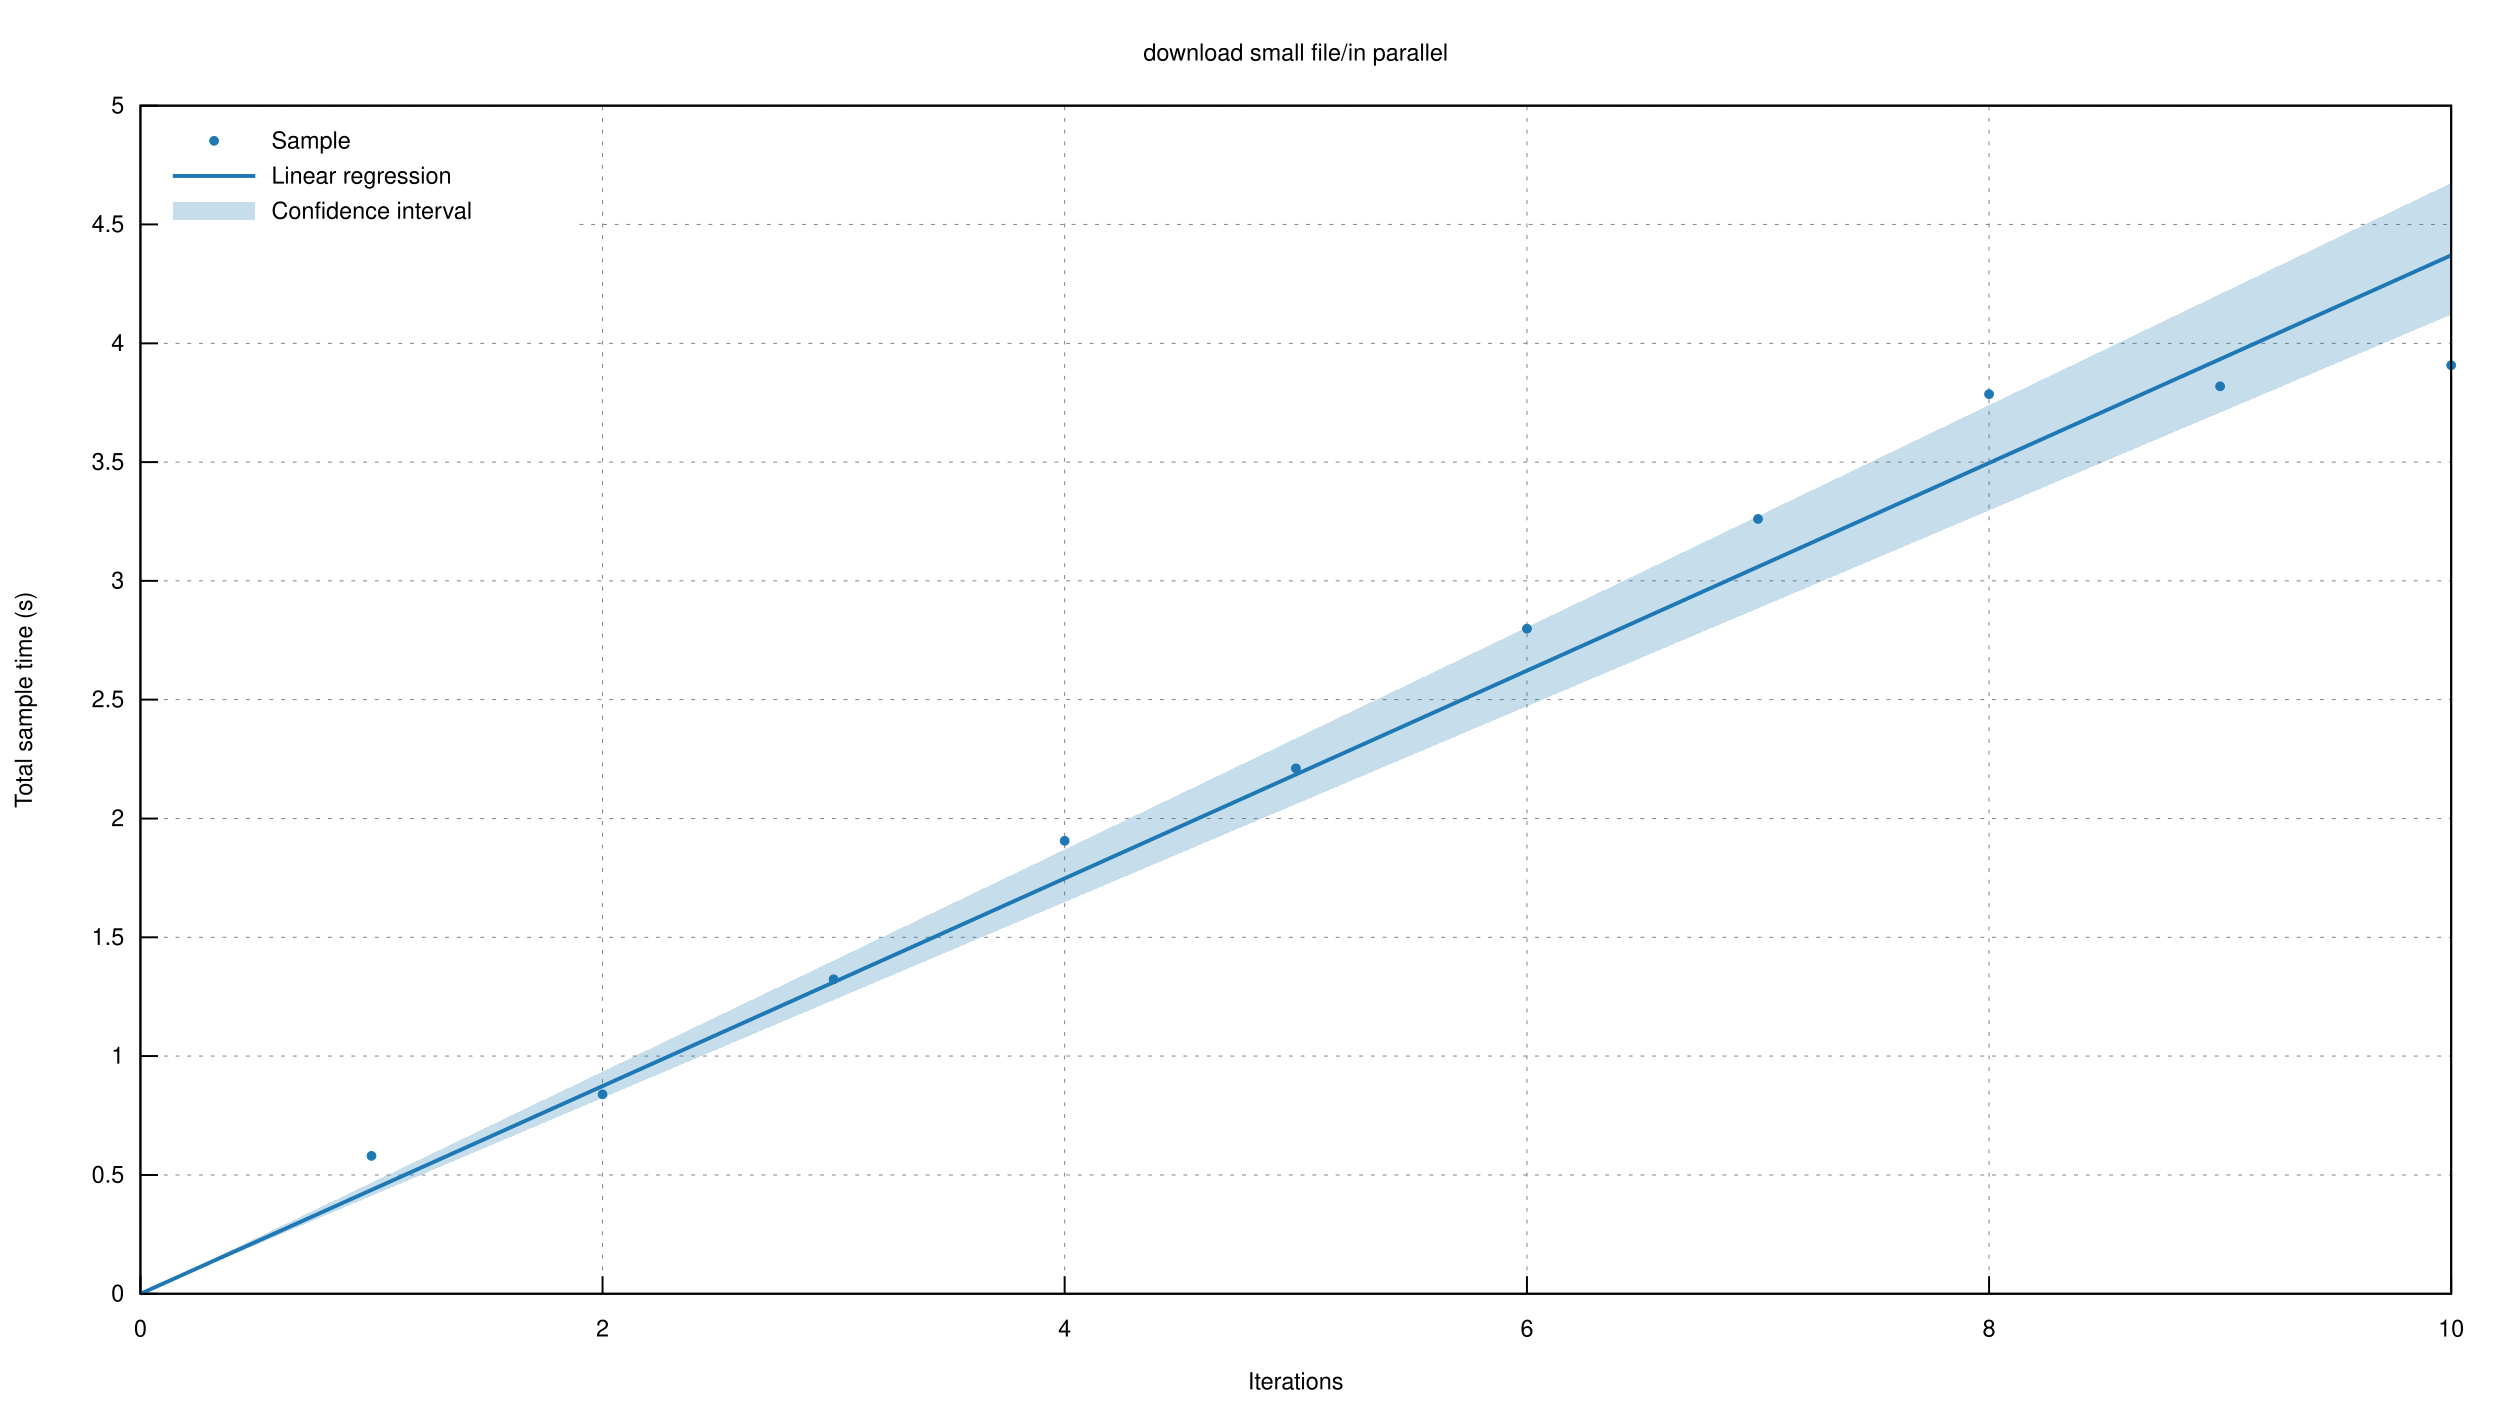
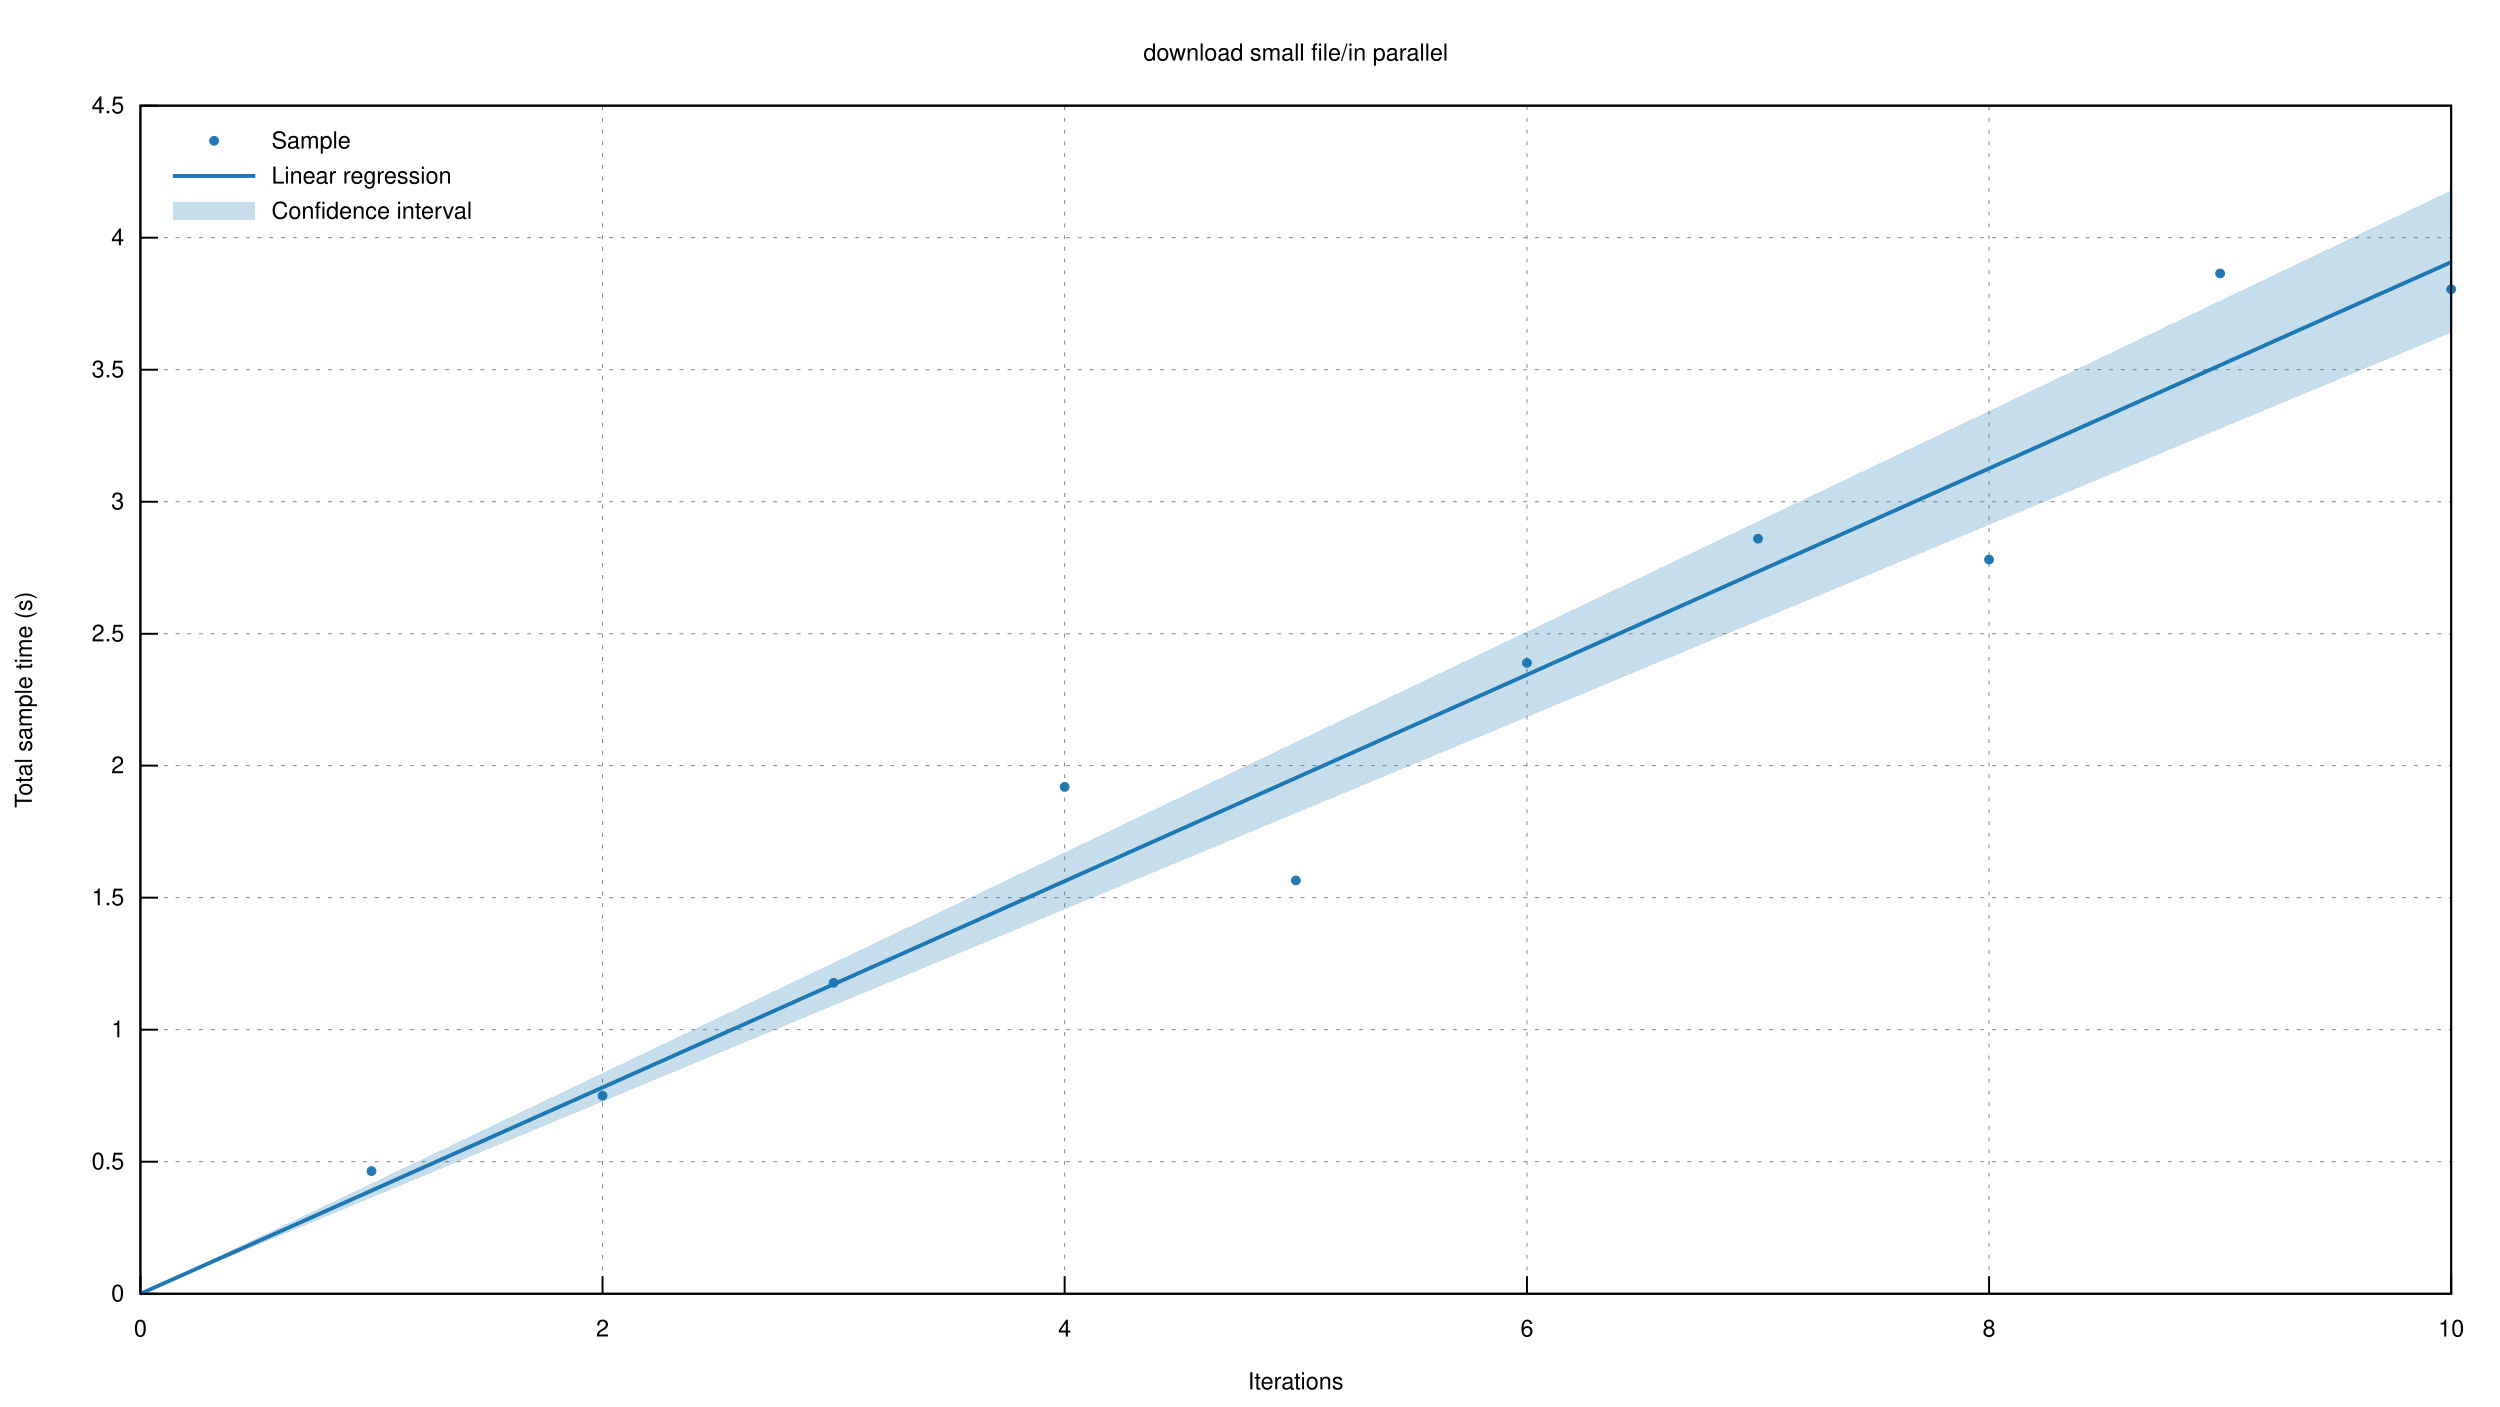
<svg xmlns="http://www.w3.org/2000/svg" xmlns:xlink="http://www.w3.org/1999/xlink" viewBox="0 0 1280 720">
  <g id="gnuplot_canvas">
    <rect x="0" y="0" width="1280" height="720" fill="none" />
    <defs>
      <circle id="gpDot" r="0.5" stroke-width="0.5" stroke="currentColor" />
      <path id="gpPt0" stroke-width="0.222" stroke="currentColor" d="M-1,0 h2 M0,-1 v2" />
      <path id="gpPt1" stroke-width="0.222" stroke="currentColor" d="M-1,-1 L1,1 M1,-1 L-1,1" />
      <path id="gpPt2" stroke-width="0.222" stroke="currentColor" d="M-1,0 L1,0 M0,-1 L0,1 M-1,-1 L1,1 M-1,1 L1,-1" />
      <rect id="gpPt3" stroke-width="0.222" stroke="currentColor" x="-1" y="-1" width="2" height="2" />
      <rect id="gpPt4" stroke-width="0.222" stroke="currentColor" fill="currentColor" x="-1" y="-1" width="2" height="2" />
      <circle id="gpPt5" stroke-width="0.222" stroke="currentColor" cx="0" cy="0" r="1" />
      <use xlink:href="#gpPt5" id="gpPt6" fill="currentColor" stroke="none" />
      <path id="gpPt7" stroke-width="0.222" stroke="currentColor" d="M0,-1.33 L-1.33,0.67 L1.33,0.67 z" />
      <use xlink:href="#gpPt7" id="gpPt8" fill="currentColor" stroke="none" />
      <use xlink:href="#gpPt7" id="gpPt9" stroke="currentColor" transform="rotate(180)" />
      <use xlink:href="#gpPt9" id="gpPt10" fill="currentColor" stroke="none" />
      <use xlink:href="#gpPt3" id="gpPt11" stroke="currentColor" transform="rotate(45)" />
      <use xlink:href="#gpPt11" id="gpPt12" fill="currentColor" stroke="none" />
      <path id="gpPt13" stroke-width="0.222" stroke="currentColor" d="M0,1.330 L1.265,0.411 L0.782,-1.067 L-0.782,-1.076 L-1.265,0.411 z" />
      <use xlink:href="#gpPt13" id="gpPt14" fill="currentColor" stroke="none" />
      <filter id="textbox" filterUnits="objectBoundingBox" x="0" y="0" height="1" width="1">
        <feFlood flood-color="white" flood-opacity="1" result="bgnd" />
        <feComposite in="SourceGraphic" in2="bgnd" operator="atop" />
      </filter>
      <filter id="greybox" filterUnits="objectBoundingBox" x="0" y="0" height="1" width="1">
        <feFlood flood-color="lightgrey" flood-opacity="1" result="grey" />
        <feComposite in="SourceGraphic" in2="grey" operator="atop" />
      </filter>
    </defs>
    <g fill="none" color="white" stroke="currentColor" stroke-width="1.00" stroke-linecap="butt" stroke-linejoin="miter">
</g>
    <g fill="none" color="black" stroke="currentColor" stroke-width="1.00" stroke-linecap="butt" stroke-linejoin="miter">
</g>
    <g fill="none" color="black" stroke="black" stroke-width="0.50" stroke-linecap="butt" stroke-linejoin="miter">
</g>
    <g fill="none" color="gray" stroke="currentColor" stroke-width="0.50" stroke-linecap="butt" stroke-linejoin="miter">
      <path stroke="gray" stroke-dasharray="2,4" class="gridline" d="M71.9,662.4 L1255.0,662.4  " />
    </g>
    <g fill="none" color="gray" stroke="gray" stroke-width="1.00" stroke-linecap="butt" stroke-linejoin="miter">
</g>
    <g fill="none" color="black" stroke="currentColor" stroke-width="1.00" stroke-linecap="butt" stroke-linejoin="miter">
      <path stroke="black" d="M71.9,662.4 L80.9,662.4  " />
      <g transform="translate(63.6,666.3)" stroke="none" fill="black" font-family="Helvetica" font-size="12.00" text-anchor="end">
        <text>
          <tspan font-family="Helvetica"> 0</tspan>
        </text>
      </g>
    </g>
    <g fill="none" color="black" stroke="currentColor" stroke-width="1.00" stroke-linecap="butt" stroke-linejoin="miter">
</g>
    <g fill="none" color="black" stroke="black" stroke-width="0.50" stroke-linecap="butt" stroke-linejoin="miter">
</g>
    <g fill="none" color="gray" stroke="currentColor" stroke-width="0.50" stroke-linecap="butt" stroke-linejoin="miter">
-       <path stroke="gray" stroke-dasharray="2,4" class="gridline" d="M71.9,601.6 L1255.0,601.6  " />
-     </g>
-     <g fill="none" color="gray" stroke="gray" stroke-width="1.00" stroke-linecap="butt" stroke-linejoin="miter">
- </g>
-     <g fill="none" color="black" stroke="currentColor" stroke-width="1.00" stroke-linecap="butt" stroke-linejoin="miter">
-       <path stroke="black" d="M71.9,601.6 L80.9,601.6  " />
-       <g transform="translate(63.6,605.5)" stroke="none" fill="black" font-family="Helvetica" font-size="12.00" text-anchor="end">
+       <path stroke="gray" stroke-dasharray="2,4" class="gridline" d="M71.9,594.8 L1255.0,594.8  " />
+     </g>
+     <g fill="none" color="gray" stroke="gray" stroke-width="1.00" stroke-linecap="butt" stroke-linejoin="miter">
+ </g>
+     <g fill="none" color="black" stroke="currentColor" stroke-width="1.00" stroke-linecap="butt" stroke-linejoin="miter">
+       <path stroke="black" d="M71.9,594.8 L80.9,594.8  " />
+       <g transform="translate(63.6,598.7)" stroke="none" fill="black" font-family="Helvetica" font-size="12.00" text-anchor="end">
        <text>
          <tspan font-family="Helvetica"> 0.5</tspan>
        </text>
      </g>
    </g>
    <g fill="none" color="black" stroke="currentColor" stroke-width="1.00" stroke-linecap="butt" stroke-linejoin="miter">
</g>
    <g fill="none" color="black" stroke="black" stroke-width="0.50" stroke-linecap="butt" stroke-linejoin="miter">
</g>
    <g fill="none" color="gray" stroke="currentColor" stroke-width="0.50" stroke-linecap="butt" stroke-linejoin="miter">
-       <path stroke="gray" stroke-dasharray="2,4" class="gridline" d="M71.9,540.7 L1255.0,540.7  " />
-     </g>
-     <g fill="none" color="gray" stroke="gray" stroke-width="1.00" stroke-linecap="butt" stroke-linejoin="miter">
- </g>
-     <g fill="none" color="black" stroke="currentColor" stroke-width="1.00" stroke-linecap="butt" stroke-linejoin="miter">
-       <path stroke="black" d="M71.9,540.7 L80.9,540.7  " />
-       <g transform="translate(63.6,544.6)" stroke="none" fill="black" font-family="Helvetica" font-size="12.00" text-anchor="end">
+       <path stroke="gray" stroke-dasharray="2,4" class="gridline" d="M71.9,527.2 L1255.0,527.2  " />
+     </g>
+     <g fill="none" color="gray" stroke="gray" stroke-width="1.00" stroke-linecap="butt" stroke-linejoin="miter">
+ </g>
+     <g fill="none" color="black" stroke="currentColor" stroke-width="1.00" stroke-linecap="butt" stroke-linejoin="miter">
+       <path stroke="black" d="M71.9,527.2 L80.9,527.2  " />
+       <g transform="translate(63.6,531.1)" stroke="none" fill="black" font-family="Helvetica" font-size="12.00" text-anchor="end">
        <text>
          <tspan font-family="Helvetica"> 1</tspan>
        </text>
      </g>
    </g>
    <g fill="none" color="black" stroke="currentColor" stroke-width="1.00" stroke-linecap="butt" stroke-linejoin="miter">
</g>
    <g fill="none" color="black" stroke="black" stroke-width="0.50" stroke-linecap="butt" stroke-linejoin="miter">
</g>
    <g fill="none" color="gray" stroke="currentColor" stroke-width="0.50" stroke-linecap="butt" stroke-linejoin="miter">
-       <path stroke="gray" stroke-dasharray="2,4" class="gridline" d="M71.9,479.9 L1255.0,479.9  " />
-     </g>
-     <g fill="none" color="gray" stroke="gray" stroke-width="1.00" stroke-linecap="butt" stroke-linejoin="miter">
- </g>
-     <g fill="none" color="black" stroke="currentColor" stroke-width="1.00" stroke-linecap="butt" stroke-linejoin="miter">
-       <path stroke="black" d="M71.9,479.9 L80.9,479.9  " />
-       <g transform="translate(63.6,483.8)" stroke="none" fill="black" font-family="Helvetica" font-size="12.00" text-anchor="end">
+       <path stroke="gray" stroke-dasharray="2,4" class="gridline" d="M71.9,459.6 L1255.0,459.6  " />
+     </g>
+     <g fill="none" color="gray" stroke="gray" stroke-width="1.00" stroke-linecap="butt" stroke-linejoin="miter">
+ </g>
+     <g fill="none" color="black" stroke="currentColor" stroke-width="1.00" stroke-linecap="butt" stroke-linejoin="miter">
+       <path stroke="black" d="M71.9,459.6 L80.9,459.6  " />
+       <g transform="translate(63.6,463.5)" stroke="none" fill="black" font-family="Helvetica" font-size="12.00" text-anchor="end">
        <text>
          <tspan font-family="Helvetica"> 1.5</tspan>
        </text>
      </g>
    </g>
    <g fill="none" color="black" stroke="currentColor" stroke-width="1.00" stroke-linecap="butt" stroke-linejoin="miter">
</g>
    <g fill="none" color="black" stroke="black" stroke-width="0.50" stroke-linecap="butt" stroke-linejoin="miter">
</g>
    <g fill="none" color="gray" stroke="currentColor" stroke-width="0.50" stroke-linecap="butt" stroke-linejoin="miter">
-       <path stroke="gray" stroke-dasharray="2,4" class="gridline" d="M71.9,419.1 L1255.0,419.1  " />
-     </g>
-     <g fill="none" color="gray" stroke="gray" stroke-width="1.00" stroke-linecap="butt" stroke-linejoin="miter">
- </g>
-     <g fill="none" color="black" stroke="currentColor" stroke-width="1.00" stroke-linecap="butt" stroke-linejoin="miter">
-       <path stroke="black" d="M71.9,419.1 L80.9,419.1  " />
-       <g transform="translate(63.6,423.0)" stroke="none" fill="black" font-family="Helvetica" font-size="12.00" text-anchor="end">
+       <path stroke="gray" stroke-dasharray="2,4" class="gridline" d="M71.9,392.0 L1255.0,392.0  " />
+     </g>
+     <g fill="none" color="gray" stroke="gray" stroke-width="1.00" stroke-linecap="butt" stroke-linejoin="miter">
+ </g>
+     <g fill="none" color="black" stroke="currentColor" stroke-width="1.00" stroke-linecap="butt" stroke-linejoin="miter">
+       <path stroke="black" d="M71.9,392.0 L80.9,392.0  " />
+       <g transform="translate(63.6,395.9)" stroke="none" fill="black" font-family="Helvetica" font-size="12.00" text-anchor="end">
        <text>
          <tspan font-family="Helvetica"> 2</tspan>
        </text>
      </g>
    </g>
    <g fill="none" color="black" stroke="currentColor" stroke-width="1.00" stroke-linecap="butt" stroke-linejoin="miter">
</g>
    <g fill="none" color="black" stroke="black" stroke-width="0.50" stroke-linecap="butt" stroke-linejoin="miter">
</g>
    <g fill="none" color="gray" stroke="currentColor" stroke-width="0.50" stroke-linecap="butt" stroke-linejoin="miter">
-       <path stroke="gray" stroke-dasharray="2,4" class="gridline" d="M71.9,358.2 L1255.0,358.2  " />
-     </g>
-     <g fill="none" color="gray" stroke="gray" stroke-width="1.00" stroke-linecap="butt" stroke-linejoin="miter">
- </g>
-     <g fill="none" color="black" stroke="currentColor" stroke-width="1.00" stroke-linecap="butt" stroke-linejoin="miter">
-       <path stroke="black" d="M71.9,358.2 L80.9,358.2  " />
-       <g transform="translate(63.6,362.1)" stroke="none" fill="black" font-family="Helvetica" font-size="12.00" text-anchor="end">
+       <path stroke="gray" stroke-dasharray="2,4" class="gridline" d="M71.9,324.5 L1255.0,324.5  " />
+     </g>
+     <g fill="none" color="gray" stroke="gray" stroke-width="1.00" stroke-linecap="butt" stroke-linejoin="miter">
+ </g>
+     <g fill="none" color="black" stroke="currentColor" stroke-width="1.00" stroke-linecap="butt" stroke-linejoin="miter">
+       <path stroke="black" d="M71.9,324.5 L80.9,324.5  " />
+       <g transform="translate(63.6,328.4)" stroke="none" fill="black" font-family="Helvetica" font-size="12.00" text-anchor="end">
        <text>
          <tspan font-family="Helvetica"> 2.5</tspan>
        </text>
      </g>
    </g>
    <g fill="none" color="black" stroke="currentColor" stroke-width="1.00" stroke-linecap="butt" stroke-linejoin="miter">
</g>
    <g fill="none" color="black" stroke="black" stroke-width="0.50" stroke-linecap="butt" stroke-linejoin="miter">
</g>
    <g fill="none" color="gray" stroke="currentColor" stroke-width="0.50" stroke-linecap="butt" stroke-linejoin="miter">
-       <path stroke="gray" stroke-dasharray="2,4" class="gridline" d="M71.9,297.4 L1255.0,297.4  " />
-     </g>
-     <g fill="none" color="gray" stroke="gray" stroke-width="1.00" stroke-linecap="butt" stroke-linejoin="miter">
- </g>
-     <g fill="none" color="black" stroke="currentColor" stroke-width="1.00" stroke-linecap="butt" stroke-linejoin="miter">
-       <path stroke="black" d="M71.9,297.4 L80.9,297.4  " />
-       <g transform="translate(63.6,301.3)" stroke="none" fill="black" font-family="Helvetica" font-size="12.00" text-anchor="end">
+       <path stroke="gray" stroke-dasharray="2,4" class="gridline" d="M71.9,256.9 L1255.0,256.9  " />
+     </g>
+     <g fill="none" color="gray" stroke="gray" stroke-width="1.00" stroke-linecap="butt" stroke-linejoin="miter">
+ </g>
+     <g fill="none" color="black" stroke="currentColor" stroke-width="1.00" stroke-linecap="butt" stroke-linejoin="miter">
+       <path stroke="black" d="M71.9,256.9 L80.9,256.9  " />
+       <g transform="translate(63.6,260.8)" stroke="none" fill="black" font-family="Helvetica" font-size="12.00" text-anchor="end">
        <text>
          <tspan font-family="Helvetica"> 3</tspan>
        </text>
      </g>
    </g>
    <g fill="none" color="black" stroke="currentColor" stroke-width="1.00" stroke-linecap="butt" stroke-linejoin="miter">
</g>
    <g fill="none" color="black" stroke="black" stroke-width="0.50" stroke-linecap="butt" stroke-linejoin="miter">
</g>
    <g fill="none" color="gray" stroke="currentColor" stroke-width="0.50" stroke-linecap="butt" stroke-linejoin="miter">
-       <path stroke="gray" stroke-dasharray="2,4" class="gridline" d="M71.9,236.6 L1255.0,236.6  " />
-     </g>
-     <g fill="none" color="gray" stroke="gray" stroke-width="1.00" stroke-linecap="butt" stroke-linejoin="miter">
- </g>
-     <g fill="none" color="black" stroke="currentColor" stroke-width="1.00" stroke-linecap="butt" stroke-linejoin="miter">
-       <path stroke="black" d="M71.9,236.6 L80.9,236.6  " />
-       <g transform="translate(63.6,240.5)" stroke="none" fill="black" font-family="Helvetica" font-size="12.00" text-anchor="end">
+       <path stroke="gray" stroke-dasharray="2,4" class="gridline" d="M71.9,189.3 L1255.0,189.3  " />
+     </g>
+     <g fill="none" color="gray" stroke="gray" stroke-width="1.00" stroke-linecap="butt" stroke-linejoin="miter">
+ </g>
+     <g fill="none" color="black" stroke="currentColor" stroke-width="1.00" stroke-linecap="butt" stroke-linejoin="miter">
+       <path stroke="black" d="M71.9,189.3 L80.9,189.3  " />
+       <g transform="translate(63.6,193.2)" stroke="none" fill="black" font-family="Helvetica" font-size="12.00" text-anchor="end">
        <text>
          <tspan font-family="Helvetica"> 3.5</tspan>
        </text>
      </g>
    </g>
    <g fill="none" color="black" stroke="currentColor" stroke-width="1.00" stroke-linecap="butt" stroke-linejoin="miter">
</g>
    <g fill="none" color="black" stroke="black" stroke-width="0.50" stroke-linecap="butt" stroke-linejoin="miter">
</g>
    <g fill="none" color="gray" stroke="currentColor" stroke-width="0.50" stroke-linecap="butt" stroke-linejoin="miter">
-       <path stroke="gray" stroke-dasharray="2,4" class="gridline" d="M71.9,175.8 L1255.0,175.8  " />
-     </g>
-     <g fill="none" color="gray" stroke="gray" stroke-width="1.00" stroke-linecap="butt" stroke-linejoin="miter">
- </g>
-     <g fill="none" color="black" stroke="currentColor" stroke-width="1.00" stroke-linecap="butt" stroke-linejoin="miter">
-       <path stroke="black" d="M71.9,175.8 L80.9,175.8  " />
-       <g transform="translate(63.6,179.7)" stroke="none" fill="black" font-family="Helvetica" font-size="12.00" text-anchor="end">
+       <path stroke="gray" stroke-dasharray="2,4" class="gridline" d="M71.9,121.7 L1255.0,121.7  " />
+     </g>
+     <g fill="none" color="gray" stroke="gray" stroke-width="1.00" stroke-linecap="butt" stroke-linejoin="miter">
+ </g>
+     <g fill="none" color="black" stroke="currentColor" stroke-width="1.00" stroke-linecap="butt" stroke-linejoin="miter">
+       <path stroke="black" d="M71.9,121.7 L80.9,121.7  " />
+       <g transform="translate(63.6,125.6)" stroke="none" fill="black" font-family="Helvetica" font-size="12.00" text-anchor="end">
        <text>
          <tspan font-family="Helvetica"> 4</tspan>
-         </text>
-       </g>
-     </g>
-     <g fill="none" color="black" stroke="currentColor" stroke-width="1.00" stroke-linecap="butt" stroke-linejoin="miter">
- </g>
-     <g fill="none" color="black" stroke="black" stroke-width="0.50" stroke-linecap="butt" stroke-linejoin="miter">
- </g>
-     <g fill="none" color="gray" stroke="currentColor" stroke-width="0.50" stroke-linecap="butt" stroke-linejoin="miter">
-       <path stroke="gray" stroke-dasharray="2,4" class="gridline" d="M71.9,114.9 L80.2,114.9 M296.7,114.9 L1255.0,114.9  " />
-     </g>
-     <g fill="none" color="gray" stroke="gray" stroke-width="1.00" stroke-linecap="butt" stroke-linejoin="miter">
- </g>
-     <g fill="none" color="black" stroke="currentColor" stroke-width="1.00" stroke-linecap="butt" stroke-linejoin="miter">
-       <path stroke="black" d="M71.9,114.9 L80.9,114.9  " />
-       <g transform="translate(63.6,118.8)" stroke="none" fill="black" font-family="Helvetica" font-size="12.00" text-anchor="end">
-         <text>
-           <tspan font-family="Helvetica"> 4.5</tspan>
        </text>
      </g>
    </g>
    <g fill="none" color="black" stroke="currentColor" stroke-width="1.00" stroke-linecap="butt" stroke-linejoin="miter">
</g>
    <g fill="none" color="black" stroke="black" stroke-width="0.50" stroke-linecap="butt" stroke-linejoin="miter">
</g>
    <g fill="none" color="gray" stroke="currentColor" stroke-width="0.50" stroke-linecap="butt" stroke-linejoin="miter">
      <path stroke="gray" stroke-dasharray="2,4" class="gridline" d="M71.9,54.1 L1255.0,54.1  " />
    </g>
    <g fill="none" color="gray" stroke="gray" stroke-width="1.00" stroke-linecap="butt" stroke-linejoin="miter">
</g>
    <g fill="none" color="black" stroke="currentColor" stroke-width="1.00" stroke-linecap="butt" stroke-linejoin="miter">
      <path stroke="black" d="M71.9,54.1 L80.9,54.1  " />
      <g transform="translate(63.6,58.0)" stroke="none" fill="black" font-family="Helvetica" font-size="12.00" text-anchor="end">
        <text>
-           <tspan font-family="Helvetica"> 5</tspan>
+           <tspan font-family="Helvetica"> 4.5</tspan>
        </text>
      </g>
    </g>
    <g fill="none" color="black" stroke="currentColor" stroke-width="1.00" stroke-linecap="butt" stroke-linejoin="miter">
</g>
    <g fill="none" color="black" stroke="black" stroke-width="0.50" stroke-linecap="butt" stroke-linejoin="miter">
</g>
    <g fill="none" color="gray" stroke="currentColor" stroke-width="0.50" stroke-linecap="butt" stroke-linejoin="miter">
      <path stroke="gray" stroke-dasharray="2,4" class="gridline" d="M71.9,662.4 L71.9,54.1  " />
    </g>
    <g fill="none" color="gray" stroke="gray" stroke-width="1.00" stroke-linecap="butt" stroke-linejoin="miter">
</g>
    <g fill="none" color="black" stroke="currentColor" stroke-width="1.00" stroke-linecap="butt" stroke-linejoin="miter">
      <path stroke="black" d="M71.9,662.4 L71.9,653.4  " />
      <g transform="translate(71.9,684.3)" stroke="none" fill="black" font-family="Helvetica" font-size="12.00" text-anchor="middle">
        <text>
          <tspan font-family="Helvetica"> 0</tspan>
        </text>
      </g>
    </g>
    <g fill="none" color="black" stroke="currentColor" stroke-width="1.00" stroke-linecap="butt" stroke-linejoin="miter">
</g>
    <g fill="none" color="black" stroke="black" stroke-width="0.50" stroke-linecap="butt" stroke-linejoin="miter">
</g>
    <g fill="none" color="gray" stroke="currentColor" stroke-width="0.50" stroke-linecap="butt" stroke-linejoin="miter">
      <path stroke="gray" stroke-dasharray="2,4" class="gridline" d="M308.5,662.4 L308.5,54.1  " />
    </g>
    <g fill="none" color="gray" stroke="gray" stroke-width="1.00" stroke-linecap="butt" stroke-linejoin="miter">
</g>
    <g fill="none" color="black" stroke="currentColor" stroke-width="1.00" stroke-linecap="butt" stroke-linejoin="miter">
      <path stroke="black" d="M308.5,662.4 L308.5,653.4  " />
      <g transform="translate(308.5,684.3)" stroke="none" fill="black" font-family="Helvetica" font-size="12.00" text-anchor="middle">
        <text>
          <tspan font-family="Helvetica"> 2</tspan>
        </text>
      </g>
    </g>
    <g fill="none" color="black" stroke="currentColor" stroke-width="1.00" stroke-linecap="butt" stroke-linejoin="miter">
</g>
    <g fill="none" color="black" stroke="black" stroke-width="0.50" stroke-linecap="butt" stroke-linejoin="miter">
</g>
    <g fill="none" color="gray" stroke="currentColor" stroke-width="0.50" stroke-linecap="butt" stroke-linejoin="miter">
      <path stroke="gray" stroke-dasharray="2,4" class="gridline" d="M545.1,662.4 L545.1,54.1  " />
    </g>
    <g fill="none" color="gray" stroke="gray" stroke-width="1.00" stroke-linecap="butt" stroke-linejoin="miter">
</g>
    <g fill="none" color="black" stroke="currentColor" stroke-width="1.00" stroke-linecap="butt" stroke-linejoin="miter">
      <path stroke="black" d="M545.1,662.4 L545.1,653.4  " />
      <g transform="translate(545.1,684.3)" stroke="none" fill="black" font-family="Helvetica" font-size="12.00" text-anchor="middle">
        <text>
          <tspan font-family="Helvetica"> 4</tspan>
        </text>
      </g>
    </g>
    <g fill="none" color="black" stroke="currentColor" stroke-width="1.00" stroke-linecap="butt" stroke-linejoin="miter">
</g>
    <g fill="none" color="black" stroke="black" stroke-width="0.50" stroke-linecap="butt" stroke-linejoin="miter">
</g>
    <g fill="none" color="gray" stroke="currentColor" stroke-width="0.50" stroke-linecap="butt" stroke-linejoin="miter">
      <path stroke="gray" stroke-dasharray="2,4" class="gridline" d="M781.8,662.4 L781.8,54.1  " />
    </g>
    <g fill="none" color="gray" stroke="gray" stroke-width="1.00" stroke-linecap="butt" stroke-linejoin="miter">
</g>
    <g fill="none" color="black" stroke="currentColor" stroke-width="1.00" stroke-linecap="butt" stroke-linejoin="miter">
      <path stroke="black" d="M781.8,662.4 L781.8,653.4  " />
      <g transform="translate(781.8,684.3)" stroke="none" fill="black" font-family="Helvetica" font-size="12.00" text-anchor="middle">
        <text>
          <tspan font-family="Helvetica"> 6</tspan>
        </text>
      </g>
    </g>
    <g fill="none" color="black" stroke="currentColor" stroke-width="1.00" stroke-linecap="butt" stroke-linejoin="miter">
</g>
    <g fill="none" color="black" stroke="black" stroke-width="0.50" stroke-linecap="butt" stroke-linejoin="miter">
</g>
    <g fill="none" color="gray" stroke="currentColor" stroke-width="0.50" stroke-linecap="butt" stroke-linejoin="miter">
      <path stroke="gray" stroke-dasharray="2,4" class="gridline" d="M1018.4,662.4 L1018.4,54.1  " />
    </g>
    <g fill="none" color="gray" stroke="gray" stroke-width="1.00" stroke-linecap="butt" stroke-linejoin="miter">
</g>
    <g fill="none" color="black" stroke="currentColor" stroke-width="1.00" stroke-linecap="butt" stroke-linejoin="miter">
      <path stroke="black" d="M1018.4,662.4 L1018.4,653.4  " />
      <g transform="translate(1018.4,684.3)" stroke="none" fill="black" font-family="Helvetica" font-size="12.00" text-anchor="middle">
        <text>
          <tspan font-family="Helvetica"> 8</tspan>
        </text>
      </g>
    </g>
    <g fill="none" color="black" stroke="currentColor" stroke-width="1.00" stroke-linecap="butt" stroke-linejoin="miter">
</g>
    <g fill="none" color="black" stroke="black" stroke-width="0.50" stroke-linecap="butt" stroke-linejoin="miter">
</g>
    <g fill="none" color="gray" stroke="currentColor" stroke-width="0.50" stroke-linecap="butt" stroke-linejoin="miter">
      <path stroke="gray" stroke-dasharray="2,4" class="gridline" d="M1255.0,662.4 L1255.0,54.1  " />
    </g>
    <g fill="none" color="gray" stroke="gray" stroke-width="1.00" stroke-linecap="butt" stroke-linejoin="miter">
</g>
    <g fill="none" color="black" stroke="currentColor" stroke-width="1.00" stroke-linecap="butt" stroke-linejoin="miter">
      <path stroke="black" d="M1255.0,662.4 L1255.0,653.4  " />
      <g transform="translate(1255.0,684.3)" stroke="none" fill="black" font-family="Helvetica" font-size="12.00" text-anchor="middle">
        <text>
          <tspan font-family="Helvetica"> 10</tspan>
        </text>
      </g>
    </g>
    <g fill="none" color="black" stroke="currentColor" stroke-width="1.00" stroke-linecap="butt" stroke-linejoin="miter">
</g>
    <g fill="none" color="black" stroke="currentColor" stroke-width="1.00" stroke-linecap="butt" stroke-linejoin="miter">
      <path stroke="black" d="M71.9,54.1 L71.9,662.4 L1255.0,662.4 L1255.0,54.1 L71.9,54.1 Z  " />
    </g>
    <g fill="none" color="black" stroke="currentColor" stroke-width="1.00" stroke-linecap="butt" stroke-linejoin="miter">
      <g transform="translate(16.3,358.3) rotate(270)" stroke="none" fill="black" font-family="Helvetica" font-size="12.00" text-anchor="middle">
        <text>
          <tspan font-family="Helvetica">Total sample time (s)</tspan>
        </text>
      </g>
    </g>
    <g fill="none" color="black" stroke="currentColor" stroke-width="1.00" stroke-linecap="butt" stroke-linejoin="miter">
      <g transform="translate(663.4,711.3)" stroke="none" fill="black" font-family="Helvetica" font-size="12.00" text-anchor="middle">
        <text>
          <tspan font-family="Helvetica">Iterations</tspan>
        </text>
      </g>
    </g>
    <g fill="none" color="black" stroke="currentColor" stroke-width="1.00" stroke-linecap="butt" stroke-linejoin="miter">
      <g transform="translate(663.4,31.0)" stroke="none" fill="black" font-family="Helvetica" font-size="12.00" text-anchor="middle">
        <text>
          <tspan font-family="Helvetica">download small file/in parallel</tspan>
        </text>
      </g>
    </g>
    <g id="gnuplot_plot_1">
      <g fill="none" color="black" stroke="currentColor" stroke-width="1.00" stroke-linecap="butt" stroke-linejoin="miter">
        <g transform="translate(139.0,76.0)" stroke="none" fill="black" font-family="Helvetica" font-size="12.00" text-anchor="start">
          <text>
            <tspan font-family="Helvetica">Sample</tspan>
          </text>
        </g>
      </g>
      <g fill="none" color="black" stroke="currentColor" stroke-width="1.00" stroke-linecap="butt" stroke-linejoin="miter">
-         <use xlink:href="#gpPt6" transform="translate(190.2,591.8) scale(2.25)" color="rgb( 31, 120, 180)" />
-         <use xlink:href="#gpPt6" transform="translate(308.5,560.3) scale(2.25)" color="rgb( 31, 120, 180)" />
-         <use xlink:href="#gpPt6" transform="translate(426.8,501.4) scale(2.25)" color="rgb( 31, 120, 180)" />
-         <use xlink:href="#gpPt6" transform="translate(545.1,430.5) scale(2.25)" color="rgb( 31, 120, 180)" />
-         <use xlink:href="#gpPt6" transform="translate(663.5,393.4) scale(2.25)" color="rgb( 31, 120, 180)" />
-         <use xlink:href="#gpPt6" transform="translate(781.8,321.9) scale(2.25)" color="rgb( 31, 120, 180)" />
-         <use xlink:href="#gpPt6" transform="translate(900.1,265.7) scale(2.25)" color="rgb( 31, 120, 180)" />
-         <use xlink:href="#gpPt6" transform="translate(1018.4,201.8) scale(2.25)" color="rgb( 31, 120, 180)" />
-         <use xlink:href="#gpPt6" transform="translate(1136.7,197.8) scale(2.25)" color="rgb( 31, 120, 180)" />
-         <use xlink:href="#gpPt6" transform="translate(1255.0,187.0) scale(2.25)" color="rgb( 31, 120, 180)" />
+         <use xlink:href="#gpPt6" transform="translate(190.2,599.6) scale(2.25)" color="rgb( 31, 120, 180)" />
+         <use xlink:href="#gpPt6" transform="translate(308.5,561.0) scale(2.25)" color="rgb( 31, 120, 180)" />
+         <use xlink:href="#gpPt6" transform="translate(426.8,503.2) scale(2.25)" color="rgb( 31, 120, 180)" />
+         <use xlink:href="#gpPt6" transform="translate(545.1,402.9) scale(2.25)" color="rgb( 31, 120, 180)" />
+         <use xlink:href="#gpPt6" transform="translate(663.5,450.8) scale(2.25)" color="rgb( 31, 120, 180)" />
+         <use xlink:href="#gpPt6" transform="translate(781.8,339.4) scale(2.25)" color="rgb( 31, 120, 180)" />
+         <use xlink:href="#gpPt6" transform="translate(900.1,275.8) scale(2.25)" color="rgb( 31, 120, 180)" />
+         <use xlink:href="#gpPt6" transform="translate(1018.4,286.5) scale(2.25)" color="rgb( 31, 120, 180)" />
+         <use xlink:href="#gpPt6" transform="translate(1136.7,140.0) scale(2.25)" color="rgb( 31, 120, 180)" />
+         <use xlink:href="#gpPt6" transform="translate(1255.0,148.1) scale(2.25)" color="rgb( 31, 120, 180)" />
        <use xlink:href="#gpPt6" transform="translate(109.6,72.1) scale(2.25)" color="rgb( 31, 120, 180)" />
      </g>
    </g>
    <g id="gnuplot_plot_2">
      <g fill="none" color="white" stroke="rgb( 31, 120, 180)" stroke-width="2.00" stroke-linecap="butt" stroke-linejoin="miter">
</g>
      <g fill="none" color="black" stroke="currentColor" stroke-width="2.00" stroke-linecap="butt" stroke-linejoin="miter">
        <g transform="translate(139.0,94.0)" stroke="none" fill="black" font-family="Helvetica" font-size="12.00" text-anchor="start">
          <text>
            <tspan font-family="Helvetica">Linear regression</tspan>
          </text>
        </g>
      </g>
      <g fill="none" color="black" stroke="currentColor" stroke-width="2.00" stroke-linecap="butt" stroke-linejoin="miter">
-         <path stroke="rgb( 31, 120, 180)" d="M88.5,90.1 L130.7,90.1 M71.9,662.4 L1255.0,130.7  " />
+         <path stroke="rgb( 31, 120, 180)" d="M88.5,90.1 L130.7,90.1 M71.9,662.4 L1255.0,134.2  " />
      </g>
    </g>
    <g id="gnuplot_plot_3">
      <g fill="none" color="white" stroke="rgb( 31, 120, 180)" stroke-width="1.00" stroke-linecap="butt" stroke-linejoin="miter">
</g>
      <g fill="none" color="black" stroke="currentColor" stroke-width="1.00" stroke-linecap="butt" stroke-linejoin="miter">
        <g transform="translate(139.0,112.0)" stroke="none" fill="black" font-family="Helvetica" font-size="12.00" text-anchor="start">
          <text>
            <tspan font-family="Helvetica">Confidence interval</tspan>
          </text>
        </g>
      </g>
      <g fill="none" color="black" stroke="currentColor" stroke-width="1.00" stroke-linecap="butt" stroke-linejoin="miter">
        <g stroke="none" shape-rendering="crispEdges">
          <polygon fill="rgb( 31, 120, 180)" fill-opacity="0.25" points="88.5,112.6 130.7,112.6 130.7,103.6 88.5,103.6 " />
          <polygon fill="rgb( 31, 120, 180)" fill-opacity="0.25" points="71.9,662.4 71.9,662.4 71.9,662.4 " />
-           <polygon fill="rgb( 31, 120, 180)" fill-opacity="0.25" points="71.9,662.4 1255.0,161.1 1255.0,93.7 " />
+           <polygon fill="rgb( 31, 120, 180)" fill-opacity="0.25" points="71.9,662.4 1255.0,170.3 1255.0,97.5 " />
        </g>
      </g>
    </g>
    <g fill="none" color="white" stroke="rgb( 31, 120, 180)" stroke-width="2.00" stroke-linecap="butt" stroke-linejoin="miter">
</g>
    <g fill="none" color="black" stroke="currentColor" stroke-width="2.00" stroke-linecap="butt" stroke-linejoin="miter">
</g>
    <g fill="none" color="black" stroke="black" stroke-width="1.00" stroke-linecap="butt" stroke-linejoin="miter">
</g>
    <g fill="none" color="black" stroke="currentColor" stroke-width="1.00" stroke-linecap="butt" stroke-linejoin="miter">
      <path stroke="black" d="M71.9,54.1 L71.9,662.4 L1255.0,662.4 L1255.0,54.1 L71.9,54.1 Z  " />
    </g>
    <g fill="none" color="black" stroke="currentColor" stroke-width="1.00" stroke-linecap="butt" stroke-linejoin="miter">
</g>
  </g>
</svg>
